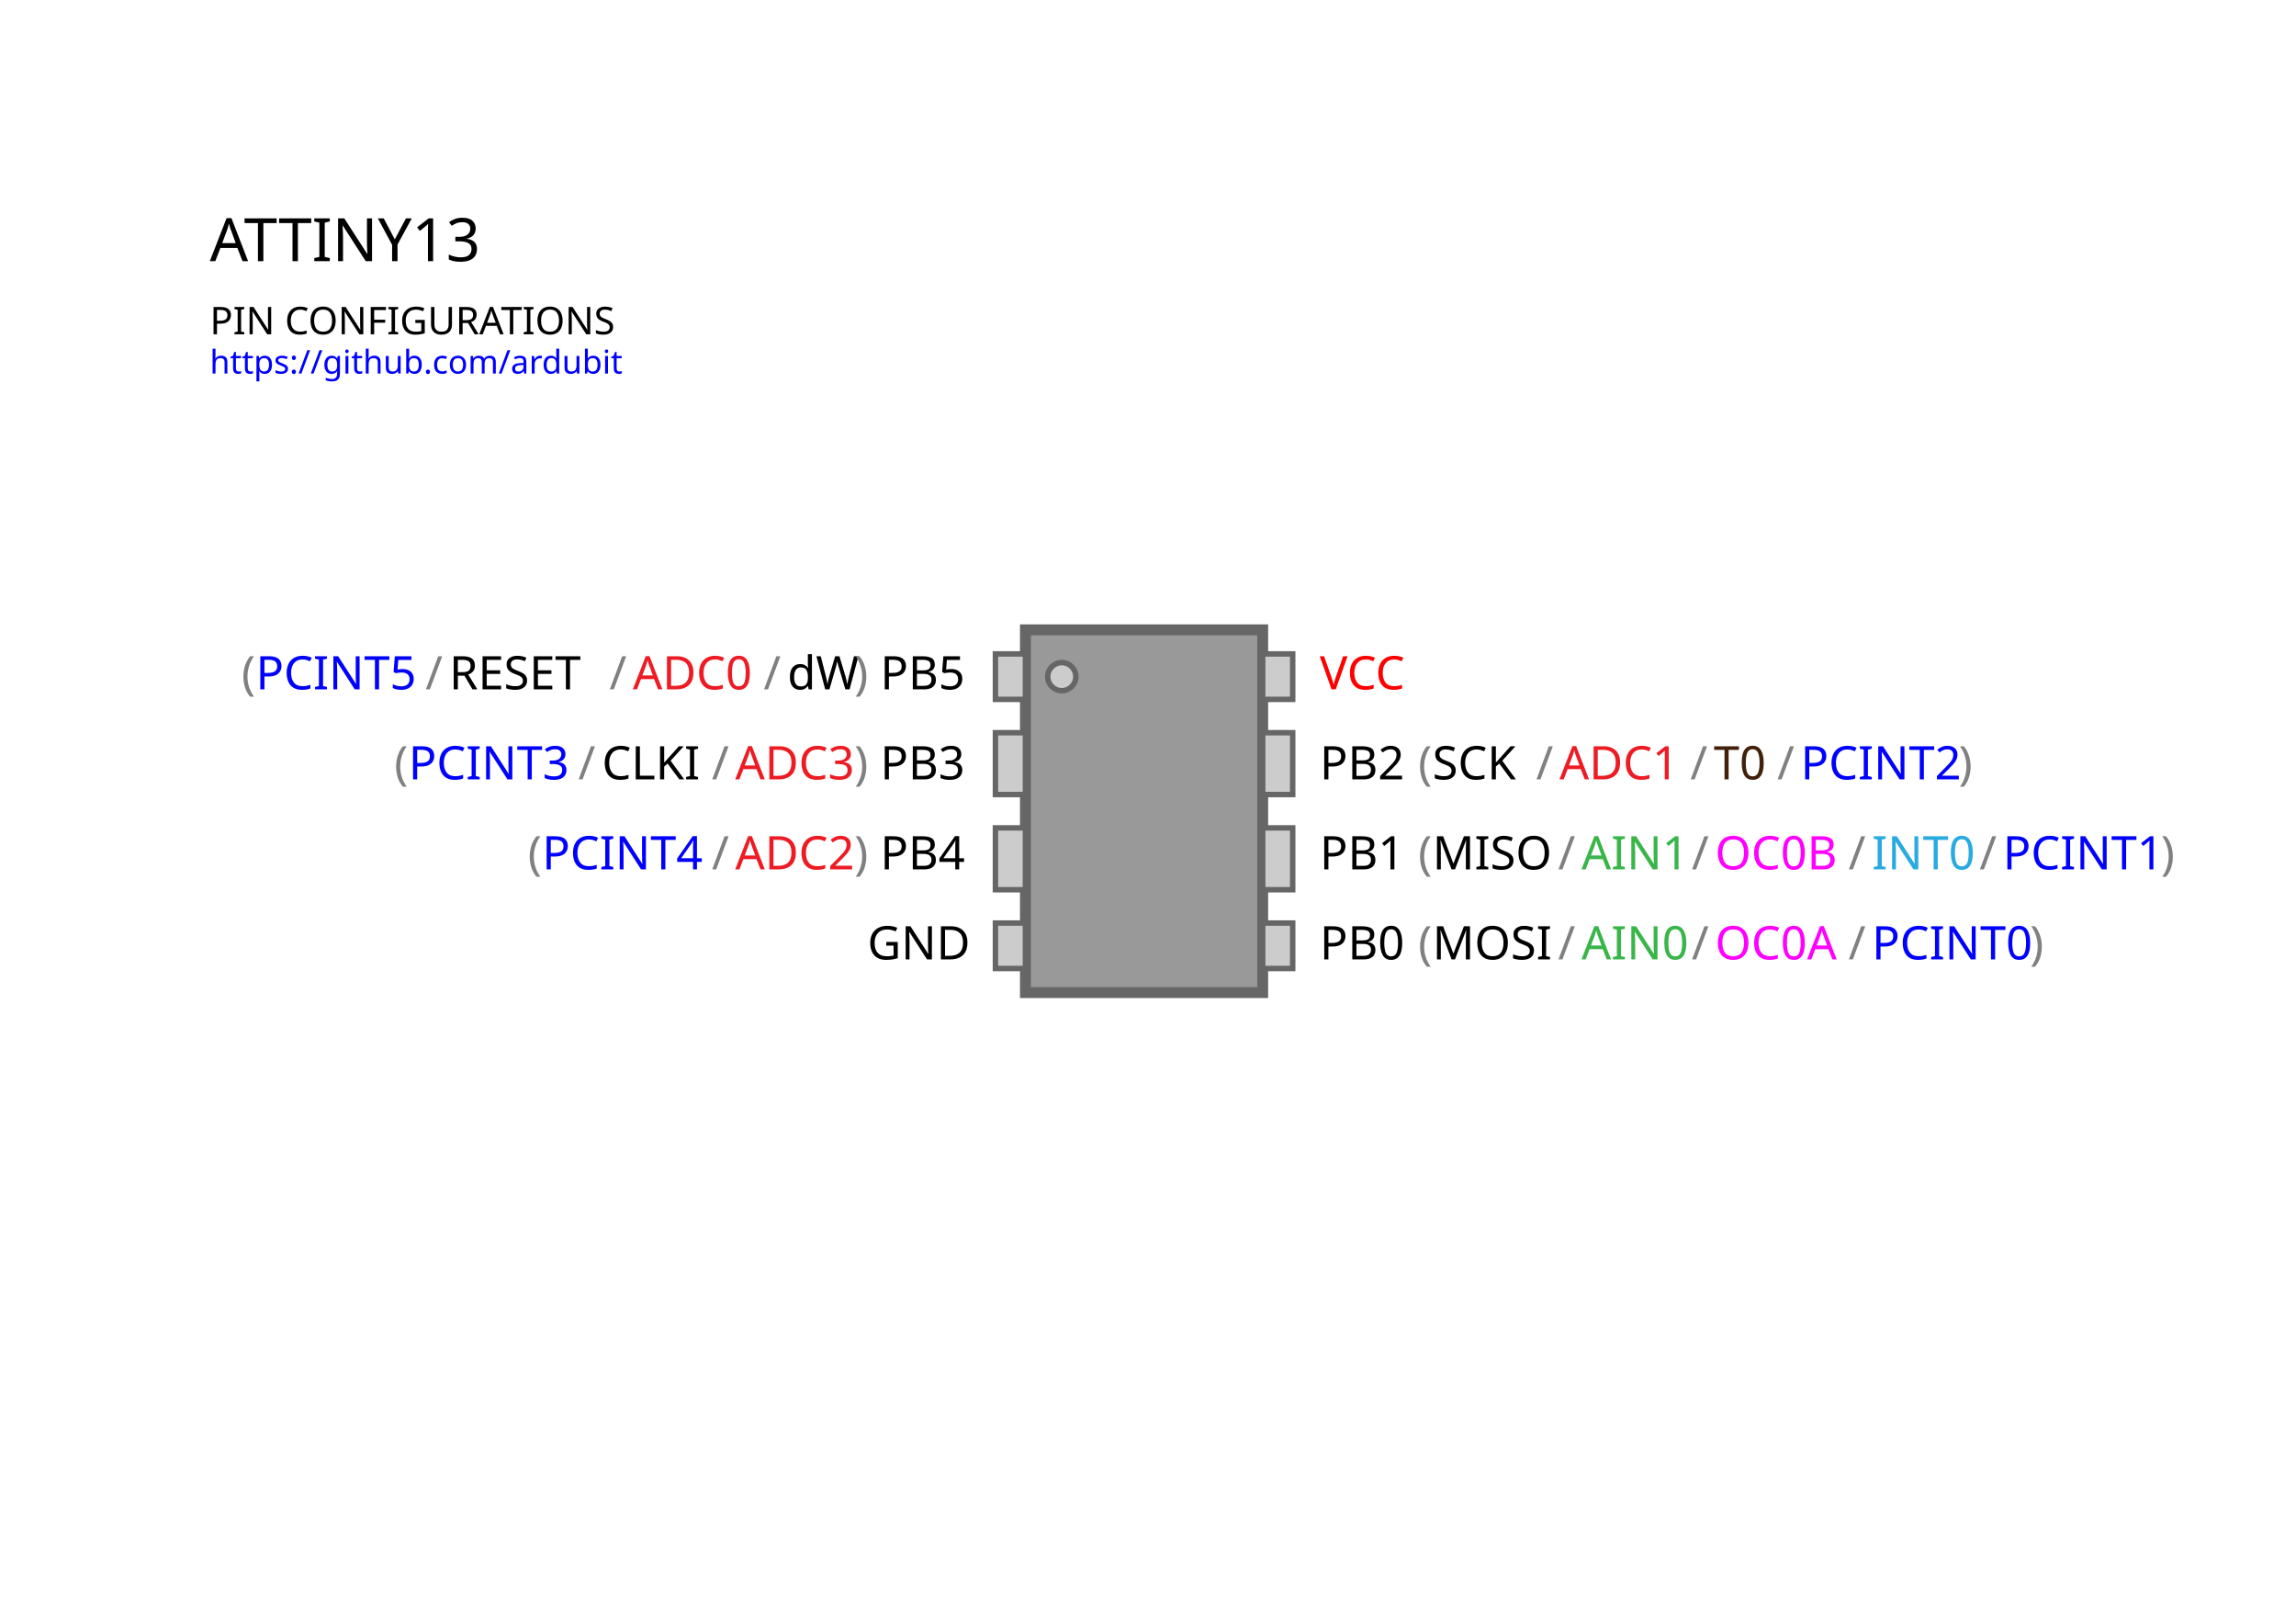
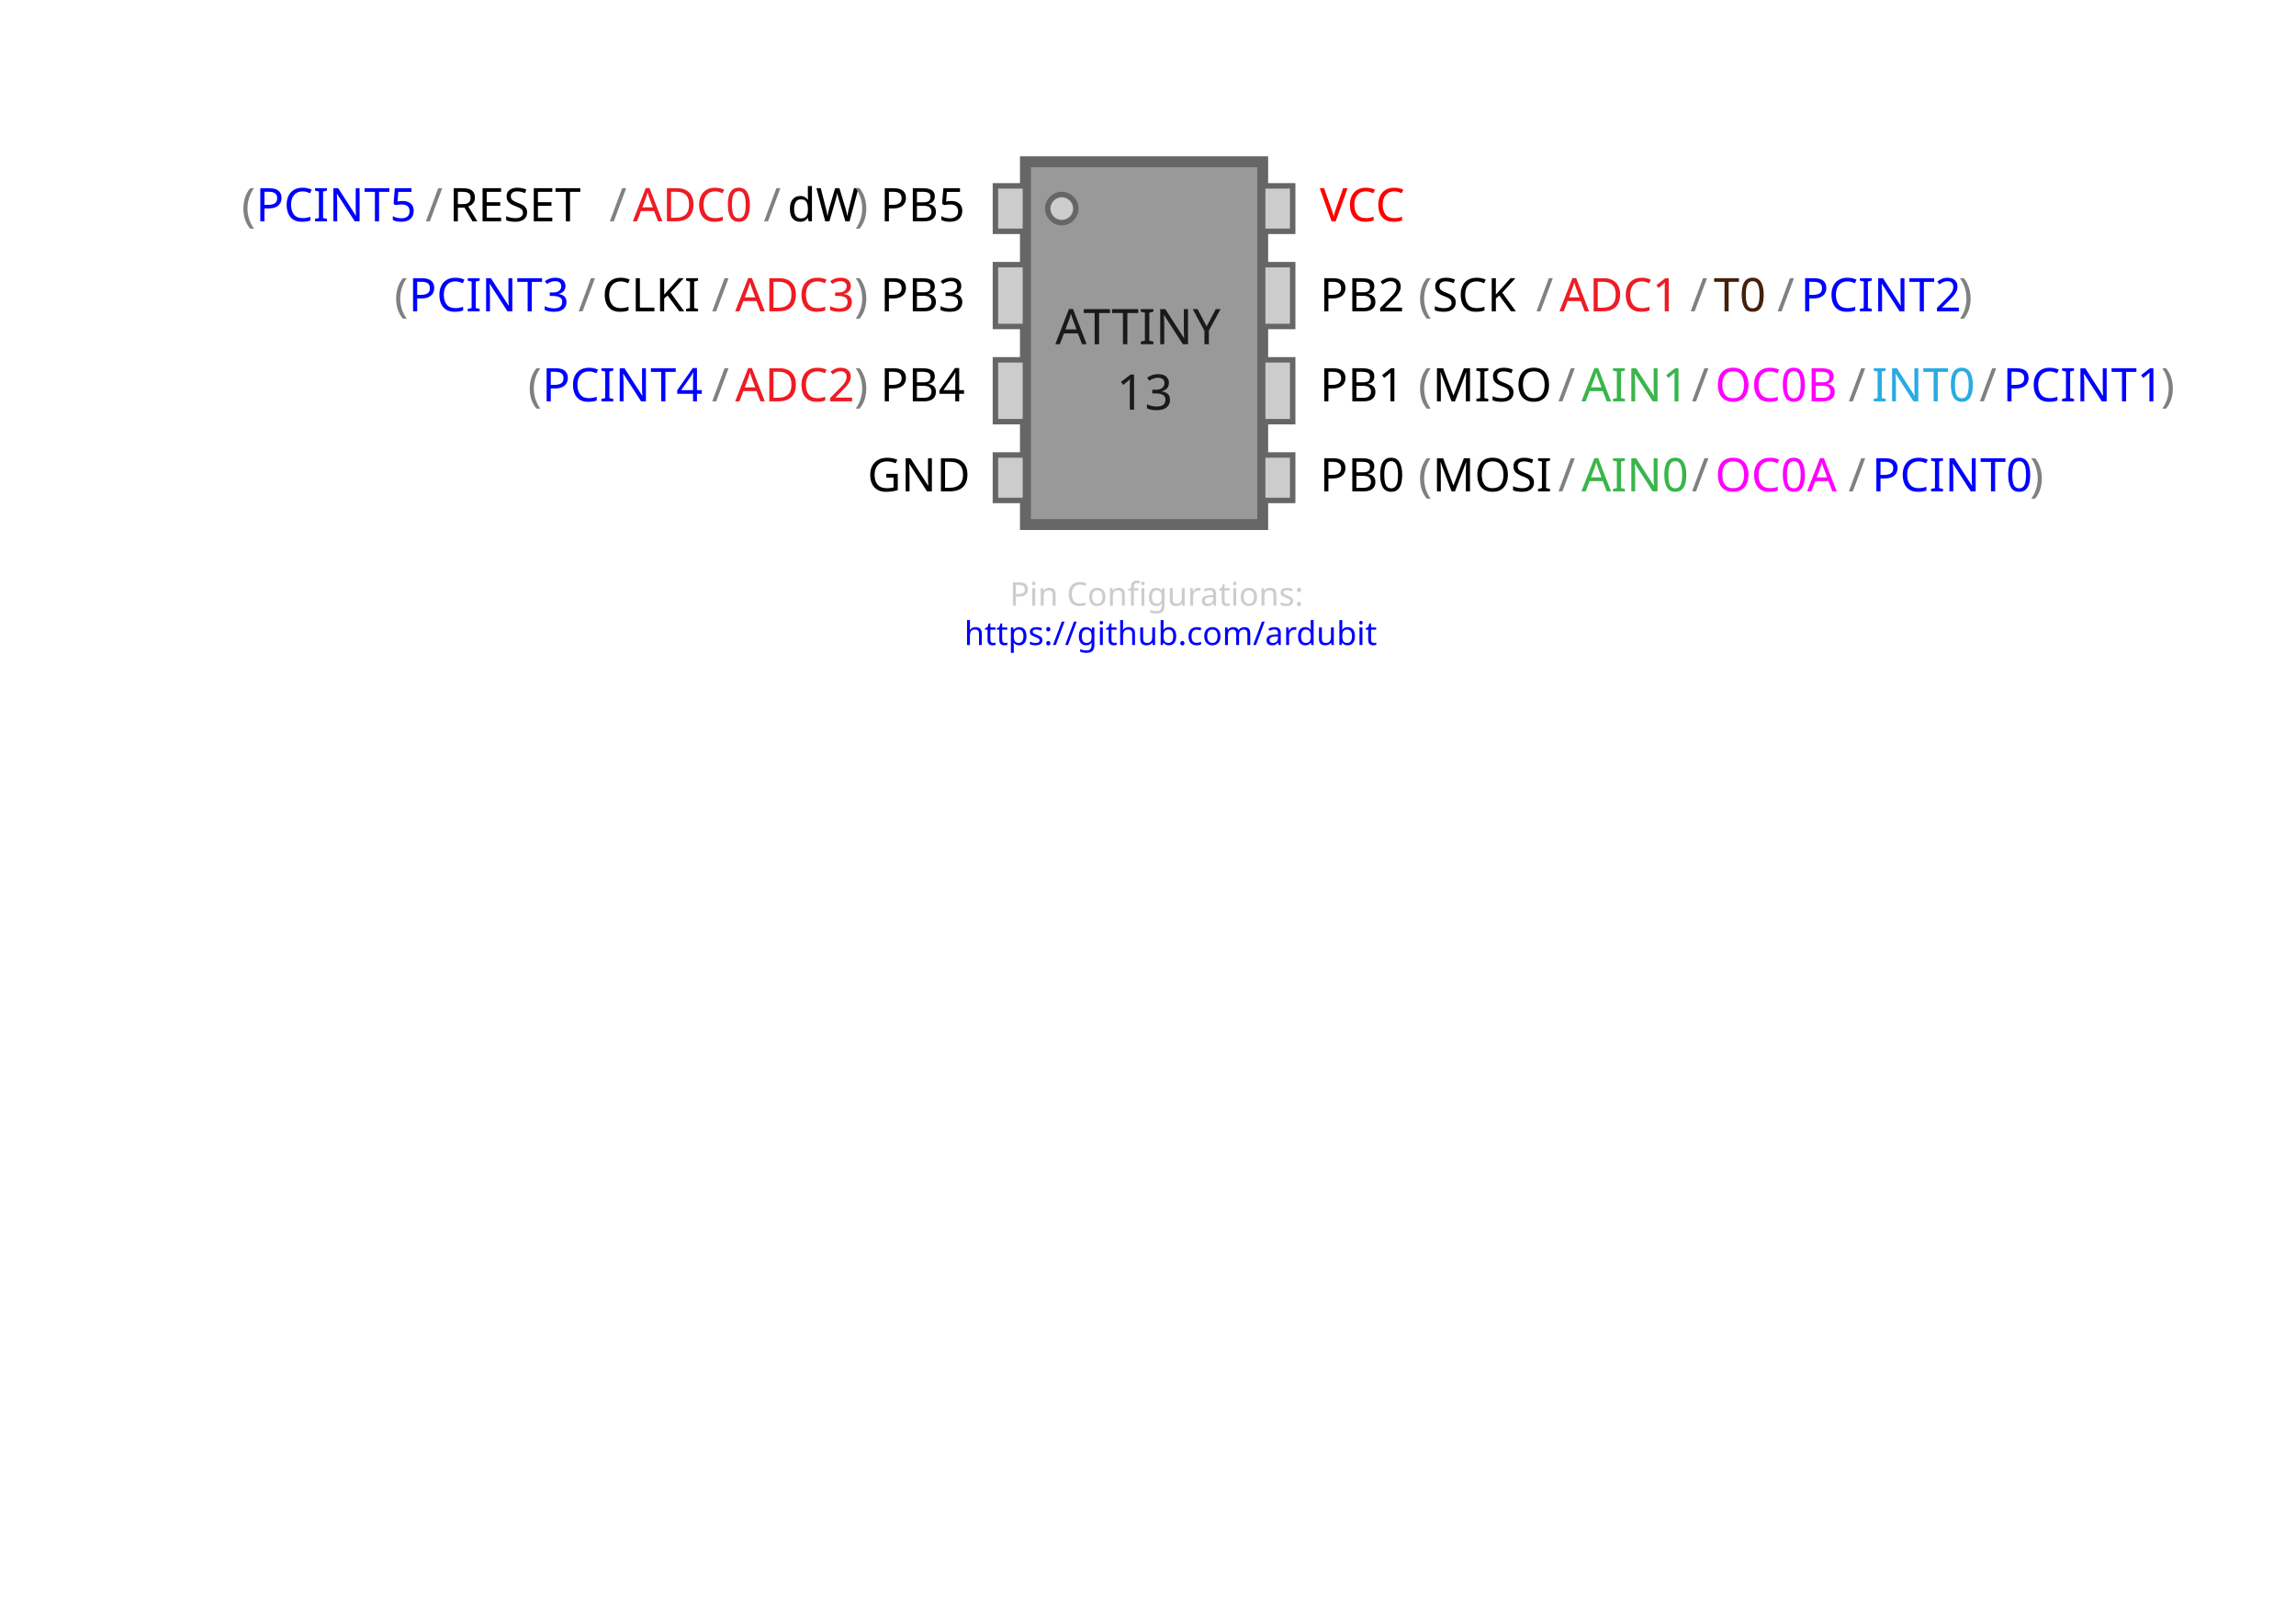
<svg xmlns="http://www.w3.org/2000/svg" version="1.1" id="Layer_1" x="0px" y="0px" width="841.89px" height="595.28px" viewBox="0 0 841.89 595.28" enable-background="new 0 0 841.89 595.28" xml:space="preserve">
-   <rect x="0.941" y="230.64" fill="none" width="363.968" height="134.001" />
-   <text transform="matrix(1 0 0 1 88.5596 252.7329)">
-     <tspan x="0" y="0" fill="#808080" font-family="'ArialMT'" font-size="17">(</tspan>
-     <tspan x="5.236" y="0" fill="#0000FF" font-family="'ArialMT'" font-size="17">PCINT5</tspan>
-     <tspan x="63.141" y="0" font-family="'ArialMT'" font-size="17"> </tspan>
-     <tspan x="67.439" y="0" fill="#808080" font-family="'ArialMT'" font-size="17">/</tspan>
-     <tspan x="71.737" y="0" font-family="'ArialMT'" font-size="17"> RESET </tspan>
-     <tspan x="134.886" y="0" fill="#808080" font-family="'ArialMT'" font-size="17">/</tspan>
-     <tspan x="139.184" y="0" font-family="'ArialMT'" font-size="17"> </tspan>
-     <tspan x="143.482" y="0" fill="#ED1C24" font-family="'ArialMT'" font-size="17">ADC0</tspan>
-     <tspan x="187.129" y="0" font-family="'ArialMT'" font-size="17"> </tspan>
-     <tspan x="191.428" y="0" fill="#808080" font-family="'ArialMT'" font-size="17">/</tspan>
-     <tspan x="195.726" y="0" font-family="'ArialMT'" font-size="17"> dW</tspan>
-     <tspan x="224.674" y="0" fill="#808080" font-family="'ArialMT'" font-size="17">)</tspan>
-     <tspan x="229.91" y="0" font-family="'ArialMT'" font-size="17"> </tspan>
-     <tspan x="234.208" y="0" font-family="'Arial-BoldMT'" font-size="17">PB5</tspan>
-     <tspan x="56.003" y="33" fill="#808080" font-family="'ArialMT'" font-size="17">(</tspan>
-     <tspan x="61.24" y="33" fill="#0000FF" font-family="'ArialMT'" font-size="17">PCINT3</tspan>
-     <tspan x="119.144" y="33" font-family="'ArialMT'" font-size="17"> </tspan>
-     <tspan x="123.442" y="33" fill="#808080" font-family="'ArialMT'" font-size="17">/</tspan>
-     <tspan x="127.74" y="33" font-family="'ArialMT'" font-size="17"> CLKI </tspan>
-     <tspan x="172.43" y="33" fill="#808080" font-family="'ArialMT'" font-size="17">/</tspan>
-     <tspan x="176.729" y="33" font-family="'ArialMT'" font-size="17"> </tspan>
-     <tspan x="181.026" y="33" fill="#ED1C24" font-family="'ArialMT'" font-size="17">ADC3</tspan>
-     <tspan x="224.674" y="33" fill="#808080" font-family="'ArialMT'" font-size="17">)</tspan>
-     <tspan x="229.91" y="33" font-family="'ArialMT'" font-size="17"> </tspan>
-     <tspan x="234.208" y="33" font-family="'Arial-BoldMT'" font-size="17">PB3</tspan>
-     <tspan x="104.991" y="66" fill="#808080" font-family="'ArialMT'" font-size="17">(</tspan>
-     <tspan x="110.228" y="66" fill="#0000FF" font-family="'ArialMT'" font-size="17">PCINT4</tspan>
-     <tspan x="168.132" y="66" font-family="'ArialMT'" font-size="17"> </tspan>
-     <tspan x="172.43" y="66" fill="#808080" font-family="'ArialMT'" font-size="17">/</tspan>
-     <tspan x="176.728" y="66" font-family="'ArialMT'" font-size="17"> </tspan>
-     <tspan x="181.026" y="66" fill="#ED1C24" font-family="'ArialMT'" font-size="17">ADC2</tspan>
-     <tspan x="224.673" y="66" fill="#808080" font-family="'ArialMT'" font-size="17">)</tspan>
-     <tspan x="229.91" y="66" font-family="'ArialMT'" font-size="17"> </tspan>
-     <tspan x="234.208" y="66" font-family="'Arial-BoldMT'" font-size="17">PB4</tspan>
-     <tspan x="229.501" y="99" font-family="'ArialMT'" font-size="17">GND</tspan>
-   </text>
-   <rect x="474" y="230.64" fill="none" width="367.087" height="134.001" />
-   <text transform="matrix(1 0 0 1 483.9219 252.7329)">
-     <tspan x="0" y="0" fill="#FF0000" font-family="'ArialMT'" font-size="17">VCC</tspan>
-     <tspan x="0" y="33" font-family="'Arial-BoldMT'" font-size="17">PB2</tspan>
-     <tspan x="31.795" y="33" font-family="'ArialMT'" font-size="17"> </tspan>
-     <tspan x="36.094" y="33" fill="#808080" font-family="'ArialMT'" font-size="17">(</tspan>
-     <tspan x="41.329" y="33" font-family="'ArialMT'" font-size="17">SCK </tspan>
-     <tspan x="79.307" y="33" fill="#808080" font-family="'ArialMT'" font-size="17">/</tspan>
-     <tspan x="83.605" y="33" font-family="'ArialMT'" font-size="17"> </tspan>
-     <tspan x="87.903" y="33" fill="#ED1C24" font-family="'ArialMT'" font-size="17">ADC1</tspan>
-     <tspan x="131.551" y="33" font-family="'ArialMT'" font-size="17"> </tspan>
-     <tspan x="135.849" y="33" fill="#808080" font-family="'ArialMT'" font-size="17">/</tspan>
-     <tspan x="140.146" y="33" font-family="'ArialMT'" font-size="17"> </tspan>
-     <tspan x="144.445" y="33" fill="#42210B" font-family="'ArialMT'" font-size="17">T0</tspan>
-     <tspan x="163.434" y="33" font-family="'ArialMT'" font-size="17"> </tspan>
-     <tspan x="167.732" y="33" fill="#808080" font-family="'ArialMT'" font-size="17">/</tspan>
-     <tspan x="172.029" y="33" font-family="'ArialMT'" font-size="17"> </tspan>
-     <tspan x="176.328" y="33" fill="#0000FF" font-family="'ArialMT'" font-size="17">PCINT2</tspan>
-     <tspan x="234.232" y="33" fill="#808080" font-family="'ArialMT'" font-size="17">)</tspan>
-     <tspan x="0" y="66" font-family="'Arial-BoldMT'" font-size="17">PB1</tspan>
-     <tspan x="31.795" y="66" font-family="'ArialMT'" font-size="17"> </tspan>
-     <tspan x="36.094" y="66" fill="#808080" font-family="'ArialMT'" font-size="17">(</tspan>
-     <tspan x="41.329" y="66" font-family="'ArialMT'" font-size="17">MISO </tspan>
-     <tspan x="87.373" y="66" fill="#808080" font-family="'ArialMT'" font-size="17">/</tspan>
-     <tspan x="91.672" y="66" font-family="'ArialMT'" font-size="17"> </tspan>
-     <tspan x="95.97" y="66" fill="#39B54A" font-family="'ArialMT'" font-size="17">AIN1</tspan>
-     <tspan x="132.063" y="66" font-family="'ArialMT'" font-size="17"> </tspan>
-     <tspan x="136.361" y="66" fill="#808080" font-family="'ArialMT'" font-size="17">/</tspan>
-     <tspan x="140.66" y="66" font-family="'ArialMT'" font-size="17"> </tspan>
-     <tspan x="144.958" y="66" fill="#FF00FF" font-family="'ArialMT'" font-size="17">OC0B</tspan>
-     <tspan x="189.551" y="66" font-family="'ArialMT'" font-size="17"> </tspan>
-     <tspan x="193.85" y="66" fill="#808080" font-family="'ArialMT'" font-size="17">/</tspan>
-     <tspan x="198.147" y="66" font-family="'ArialMT'" font-size="17"> </tspan>
-     <tspan x="202.445" y="66" fill="#29ABE2" font-family="'ArialMT'" font-size="17">INT0</tspan>
-     <tspan x="237.584" y="66" font-family="'ArialMT'" font-size="17"> </tspan>
-     <tspan x="241.883" y="66" fill="#808080" font-family="'ArialMT'" font-size="17">/</tspan>
-     <tspan x="246.181" y="66" font-family="'ArialMT'" font-size="17"> </tspan>
-     <tspan x="250.479" y="66" fill="#0000FF" font-family="'ArialMT'" font-size="17">PCINT1</tspan>
-     <tspan x="308.384" y="66" fill="#808080" font-family="'ArialMT'" font-size="17">)</tspan>
-     <tspan x="0" y="99" font-family="'Arial-BoldMT'" font-size="17">PB0</tspan>
-     <tspan x="31.795" y="99" font-family="'ArialMT'" font-size="17"> </tspan>
-     <tspan x="36.094" y="99" fill="#808080" font-family="'ArialMT'" font-size="17">(</tspan>
-     <tspan x="41.329" y="99" font-family="'ArialMT'" font-size="17">MOSI </tspan>
-     <tspan x="87.373" y="99" fill="#808080" font-family="'ArialMT'" font-size="17">/</tspan>
-     <tspan x="91.672" y="99" font-family="'ArialMT'" font-size="17"> </tspan>
-     <tspan x="95.97" y="99" fill="#39B54A" font-family="'ArialMT'" font-size="17">AIN0</tspan>
-     <tspan x="132.063" y="99" font-family="'ArialMT'" font-size="17"> </tspan>
-     <tspan x="136.361" y="99" fill="#808080" font-family="'ArialMT'" font-size="17">/</tspan>
-     <tspan x="140.66" y="99" font-family="'ArialMT'" font-size="17"> </tspan>
-     <tspan x="144.958" y="99" fill="#FF00FF" font-family="'ArialMT'" font-size="17">OC0A</tspan>
-     <tspan x="189.551" y="99" font-family="'ArialMT'" font-size="17"> </tspan>
-     <tspan x="193.85" y="99" fill="#808080" font-family="'ArialMT'" font-size="17">/</tspan>
-     <tspan x="198.147" y="99" font-family="'ArialMT'" font-size="17"> </tspan>
-     <tspan x="202.445" y="99" fill="#0000FF" font-family="'ArialMT'" font-size="17">PCINT0</tspan>
-     <tspan x="260.35" y="99" fill="#808080" font-family="'ArialMT'" font-size="17">)</tspan>
-   </text>
-   <rect x="76.941" y="80" fill="none" width="764.146" height="150.64" />
-   <text transform="matrix(1 0 0 1 76.9409 95.752)">
-     <tspan x="0" y="0" font-family="'Arial-BoldMT'" font-size="22">ATTINY13</tspan>
-     <tspan x="103.909" y="0" font-family="'ArialMT'" font-size="20"> </tspan>
-     <tspan x="0" y="26.8" font-family="'ArialMT'" font-size="14">PIN CONFIGURATIONS </tspan>
-     <tspan x="0" y="41.2" fill="#0000FF" font-family="'ArialMT'" font-size="12">https://github.com/ardubit</tspan>
-   </text>
  <g>
-     <g>
-       <rect x="376" y="230.903" fill="#999999" stroke="#666666" stroke-width="4" stroke-miterlimit="10" width="87" height="132.999" />
-       <circle fill="#CCCCCC" stroke="#666666" stroke-width="2" stroke-miterlimit="10" cx="389.333" cy="248.069" r="5.153" />
-     </g>
+     <rect x="0.941" y="59.042" fill="none" width="363.968" height="134.001" />
+     <text transform="matrix(1 0 0 1 88.5596 81.1353)">
+       <tspan x="0" y="0" fill="#808080" font-family="'ArialMT'" font-size="17">(</tspan>
+       <tspan x="5.236" y="0" fill="#0000FF" font-family="'ArialMT'" font-size="17">PCINT5</tspan>
+       <tspan x="63.141" y="0" font-family="'ArialMT'" font-size="17"> </tspan>
+       <tspan x="67.439" y="0" fill="#808080" font-family="'ArialMT'" font-size="17">/</tspan>
+       <tspan x="71.737" y="0" font-family="'ArialMT'" font-size="17"> RESET </tspan>
+       <tspan x="134.886" y="0" fill="#808080" font-family="'ArialMT'" font-size="17">/</tspan>
+       <tspan x="139.184" y="0" font-family="'ArialMT'" font-size="17"> </tspan>
+       <tspan x="143.482" y="0" fill="#ED1C24" font-family="'ArialMT'" font-size="17">ADC0</tspan>
+       <tspan x="187.129" y="0" font-family="'ArialMT'" font-size="17"> </tspan>
+       <tspan x="191.428" y="0" fill="#808080" font-family="'ArialMT'" font-size="17">/</tspan>
+       <tspan x="195.726" y="0" font-family="'ArialMT'" font-size="17"> dW</tspan>
+       <tspan x="224.674" y="0" fill="#808080" font-family="'ArialMT'" font-size="17">)</tspan>
+       <tspan x="229.91" y="0" font-family="'ArialMT'" font-size="17"> </tspan>
+       <tspan x="234.208" y="0" font-family="'Arial-BoldMT'" font-size="17">PB5</tspan>
+       <tspan x="56.003" y="33" fill="#808080" font-family="'ArialMT'" font-size="17">(</tspan>
+       <tspan x="61.24" y="33" fill="#0000FF" font-family="'ArialMT'" font-size="17">PCINT3</tspan>
+       <tspan x="119.144" y="33" font-family="'ArialMT'" font-size="17"> </tspan>
+       <tspan x="123.442" y="33" fill="#808080" font-family="'ArialMT'" font-size="17">/</tspan>
+       <tspan x="127.74" y="33" font-family="'ArialMT'" font-size="17"> CLKI </tspan>
+       <tspan x="172.43" y="33" fill="#808080" font-family="'ArialMT'" font-size="17">/</tspan>
+       <tspan x="176.729" y="33" font-family="'ArialMT'" font-size="17"> </tspan>
+       <tspan x="181.026" y="33" fill="#ED1C24" font-family="'ArialMT'" font-size="17">ADC3</tspan>
+       <tspan x="224.674" y="33" fill="#808080" font-family="'ArialMT'" font-size="17">)</tspan>
+       <tspan x="229.91" y="33" font-family="'ArialMT'" font-size="17"> </tspan>
+       <tspan x="234.208" y="33" font-family="'Arial-BoldMT'" font-size="17">PB3</tspan>
+       <tspan x="104.991" y="66" fill="#808080" font-family="'ArialMT'" font-size="17">(</tspan>
+       <tspan x="110.228" y="66" fill="#0000FF" font-family="'ArialMT'" font-size="17">PCINT4</tspan>
+       <tspan x="168.132" y="66" font-family="'ArialMT'" font-size="17"> </tspan>
+       <tspan x="172.43" y="66" fill="#808080" font-family="'ArialMT'" font-size="17">/</tspan>
+       <tspan x="176.728" y="66" font-family="'ArialMT'" font-size="17"> </tspan>
+       <tspan x="181.026" y="66" fill="#ED1C24" font-family="'ArialMT'" font-size="17">ADC2</tspan>
+       <tspan x="224.673" y="66" fill="#808080" font-family="'ArialMT'" font-size="17">)</tspan>
+       <tspan x="229.91" y="66" font-family="'ArialMT'" font-size="17"> </tspan>
+       <tspan x="234.208" y="66" font-family="'Arial-BoldMT'" font-size="17">PB4</tspan>
+       <tspan x="229.501" y="99" font-family="'ArialMT'" font-size="17">GND</tspan>
+     </text>
+     <rect x="474" y="59.042" fill="none" width="367.087" height="134.001" />
+     <text transform="matrix(1 0 0 1 483.9219 81.1353)">
+       <tspan x="0" y="0" fill="#FF0000" font-family="'ArialMT'" font-size="17">VCC</tspan>
+       <tspan x="0" y="33" font-family="'Arial-BoldMT'" font-size="17">PB2</tspan>
+       <tspan x="31.795" y="33" font-family="'ArialMT'" font-size="17"> </tspan>
+       <tspan x="36.094" y="33" fill="#808080" font-family="'ArialMT'" font-size="17">(</tspan>
+       <tspan x="41.329" y="33" font-family="'ArialMT'" font-size="17">SCK </tspan>
+       <tspan x="79.307" y="33" fill="#808080" font-family="'ArialMT'" font-size="17">/</tspan>
+       <tspan x="83.605" y="33" font-family="'ArialMT'" font-size="17"> </tspan>
+       <tspan x="87.903" y="33" fill="#ED1C24" font-family="'ArialMT'" font-size="17">ADC1</tspan>
+       <tspan x="131.551" y="33" font-family="'ArialMT'" font-size="17"> </tspan>
+       <tspan x="135.849" y="33" fill="#808080" font-family="'ArialMT'" font-size="17">/</tspan>
+       <tspan x="140.146" y="33" font-family="'ArialMT'" font-size="17"> </tspan>
+       <tspan x="144.445" y="33" fill="#42210B" font-family="'ArialMT'" font-size="17">T0</tspan>
+       <tspan x="163.434" y="33" font-family="'ArialMT'" font-size="17"> </tspan>
+       <tspan x="167.732" y="33" fill="#808080" font-family="'ArialMT'" font-size="17">/</tspan>
+       <tspan x="172.029" y="33" font-family="'ArialMT'" font-size="17"> </tspan>
+       <tspan x="176.328" y="33" fill="#0000FF" font-family="'ArialMT'" font-size="17">PCINT2</tspan>
+       <tspan x="234.232" y="33" fill="#808080" font-family="'ArialMT'" font-size="17">)</tspan>
+       <tspan x="0" y="66" font-family="'Arial-BoldMT'" font-size="17">PB1</tspan>
+       <tspan x="31.795" y="66" font-family="'ArialMT'" font-size="17"> </tspan>
+       <tspan x="36.094" y="66" fill="#808080" font-family="'ArialMT'" font-size="17">(</tspan>
+       <tspan x="41.329" y="66" font-family="'ArialMT'" font-size="17">MISO </tspan>
+       <tspan x="87.373" y="66" fill="#808080" font-family="'ArialMT'" font-size="17">/</tspan>
+       <tspan x="91.672" y="66" font-family="'ArialMT'" font-size="17"> </tspan>
+       <tspan x="95.97" y="66" fill="#39B54A" font-family="'ArialMT'" font-size="17">AIN1</tspan>
+       <tspan x="132.063" y="66" font-family="'ArialMT'" font-size="17"> </tspan>
+       <tspan x="136.361" y="66" fill="#808080" font-family="'ArialMT'" font-size="17">/</tspan>
+       <tspan x="140.66" y="66" font-family="'ArialMT'" font-size="17"> </tspan>
+       <tspan x="144.958" y="66" fill="#FF00FF" font-family="'ArialMT'" font-size="17">OC0B</tspan>
+       <tspan x="189.551" y="66" font-family="'ArialMT'" font-size="17"> </tspan>
+       <tspan x="193.85" y="66" fill="#808080" font-family="'ArialMT'" font-size="17">/</tspan>
+       <tspan x="198.147" y="66" font-family="'ArialMT'" font-size="17"> </tspan>
+       <tspan x="202.445" y="66" fill="#29ABE2" font-family="'ArialMT'" font-size="17">INT0</tspan>
+       <tspan x="237.584" y="66" font-family="'ArialMT'" font-size="17"> </tspan>
+       <tspan x="241.883" y="66" fill="#808080" font-family="'ArialMT'" font-size="17">/</tspan>
+       <tspan x="246.181" y="66" font-family="'ArialMT'" font-size="17"> </tspan>
+       <tspan x="250.479" y="66" fill="#0000FF" font-family="'ArialMT'" font-size="17">PCINT1</tspan>
+       <tspan x="308.384" y="66" fill="#808080" font-family="'ArialMT'" font-size="17">)</tspan>
+       <tspan x="0" y="99" font-family="'Arial-BoldMT'" font-size="17">PB0</tspan>
+       <tspan x="31.795" y="99" font-family="'ArialMT'" font-size="17"> </tspan>
+       <tspan x="36.094" y="99" fill="#808080" font-family="'ArialMT'" font-size="17">(</tspan>
+       <tspan x="41.329" y="99" font-family="'ArialMT'" font-size="17">MOSI </tspan>
+       <tspan x="87.373" y="99" fill="#808080" font-family="'ArialMT'" font-size="17">/</tspan>
+       <tspan x="91.672" y="99" font-family="'ArialMT'" font-size="17"> </tspan>
+       <tspan x="95.97" y="99" fill="#39B54A" font-family="'ArialMT'" font-size="17">AIN0</tspan>
+       <tspan x="132.063" y="99" font-family="'ArialMT'" font-size="17"> </tspan>
+       <tspan x="136.361" y="99" fill="#808080" font-family="'ArialMT'" font-size="17">/</tspan>
+       <tspan x="140.66" y="99" font-family="'ArialMT'" font-size="17"> </tspan>
+       <tspan x="144.958" y="99" fill="#FF00FF" font-family="'ArialMT'" font-size="17">OC0A</tspan>
+       <tspan x="189.551" y="99" font-family="'ArialMT'" font-size="17"> </tspan>
+       <tspan x="193.85" y="99" fill="#808080" font-family="'ArialMT'" font-size="17">/</tspan>
+       <tspan x="198.147" y="99" font-family="'ArialMT'" font-size="17"> </tspan>
+       <tspan x="202.445" y="99" fill="#0000FF" font-family="'ArialMT'" font-size="17">PCINT0</tspan>
+       <tspan x="260.35" y="99" fill="#808080" font-family="'ArialMT'" font-size="17">)</tspan>
+     </text>
    <g>
      <g>
-         <rect x="365" y="239.736" fill="#CCCCCC" stroke="#666666" stroke-width="2" stroke-miterlimit="10" width="11" height="16.666" />
-         <rect x="365" y="338.403" fill="#CCCCCC" stroke="#666666" stroke-width="2" stroke-miterlimit="10" width="11" height="16.667" />
-         <rect x="365" y="303.516" fill="#CCCCCC" stroke="#666666" stroke-width="2" stroke-miterlimit="10" width="11" height="22.667" />
-         <rect x="365" y="268.624" fill="#CCCCCC" stroke="#666666" stroke-width="2" stroke-miterlimit="10" width="11" height="22.667" />
+         <rect x="376" y="59.306" fill="#999999" stroke="#666666" stroke-width="4" stroke-miterlimit="10" width="87" height="132.999" />
+         <circle fill="#CCCCCC" stroke="#666666" stroke-width="2" stroke-miterlimit="10" cx="389.333" cy="76.472" r="5.153" />
      </g>
      <g>
-         <rect x="463" y="239.736" fill="#CCCCCC" stroke="#666666" stroke-width="2" stroke-miterlimit="10" width="11" height="16.666" />
-         <rect x="463" y="338.403" fill="#CCCCCC" stroke="#666666" stroke-width="2" stroke-miterlimit="10" width="11" height="16.667" />
-         <rect x="463" y="303.516" fill="#CCCCCC" stroke="#666666" stroke-width="2" stroke-miterlimit="10" width="11" height="22.667" />
-         <rect x="463" y="268.624" fill="#CCCCCC" stroke="#666666" stroke-width="2" stroke-miterlimit="10" width="11" height="22.667" />
+         <g>
+           <rect x="365" y="68.139" fill="#CCCCCC" stroke="#666666" stroke-width="2" stroke-miterlimit="10" width="11" height="16.666" />
+           <rect x="365" y="166.806" fill="#CCCCCC" stroke="#666666" stroke-width="2" stroke-miterlimit="10" width="11" height="16.667" />
+           <rect x="365" y="131.918" fill="#CCCCCC" stroke="#666666" stroke-width="2" stroke-miterlimit="10" width="11" height="22.667" />
+           <rect x="365" y="97.026" fill="#CCCCCC" stroke="#666666" stroke-width="2" stroke-miterlimit="10" width="11" height="22.667" />
+         </g>
+         <g>
+           <rect x="463" y="68.139" fill="#CCCCCC" stroke="#666666" stroke-width="2" stroke-miterlimit="10" width="11" height="16.666" />
+           <rect x="463" y="166.806" fill="#CCCCCC" stroke="#666666" stroke-width="2" stroke-miterlimit="10" width="11" height="16.667" />
+           <rect x="463" y="131.918" fill="#CCCCCC" stroke="#666666" stroke-width="2" stroke-miterlimit="10" width="11" height="22.667" />
+           <rect x="463" y="97.026" fill="#CCCCCC" stroke="#666666" stroke-width="2" stroke-miterlimit="10" width="11" height="22.667" />
+         </g>
      </g>
    </g>
+     <rect y="213.474" fill="none" width="841.89" height="42.929" />
+     <text transform="matrix(1 0 0 1 370.2495 222.0654)">
+       <tspan x="0" y="0" fill="#CCCCCC" font-family="'ArialMT'" font-size="12">Pin Configurations:</tspan>
+       <tspan x="101.391" y="0" font-family="'ArialMT'" font-size="12"> </tspan>
+       <tspan x="-16.676" y="14.4" fill="#0000FF" font-family="'ArialMT'" font-size="12">https://github.com/ardubit</tspan>
+     </text>
+     <rect x="364.909" y="113.306" fill="none" width="109.091" height="79.737" />
+     <text transform="matrix(1 0 0 1 386.957 126.1934)">
+       <tspan x="0" y="0" fill="#1A1A1A" font-family="'Arial-BoldMT'" font-size="18">ATTINY</tspan>
+       <tspan x="22.487" y="24" fill="#1A1A1A" font-family="'Arial-BoldMT'" font-size="18">13</tspan>
+       <tspan x="42.508" y="24" fill="#1A1A1A" font-family="'ArialMT'" font-size="20"> </tspan>
+     </text>
  </g>
</svg>
